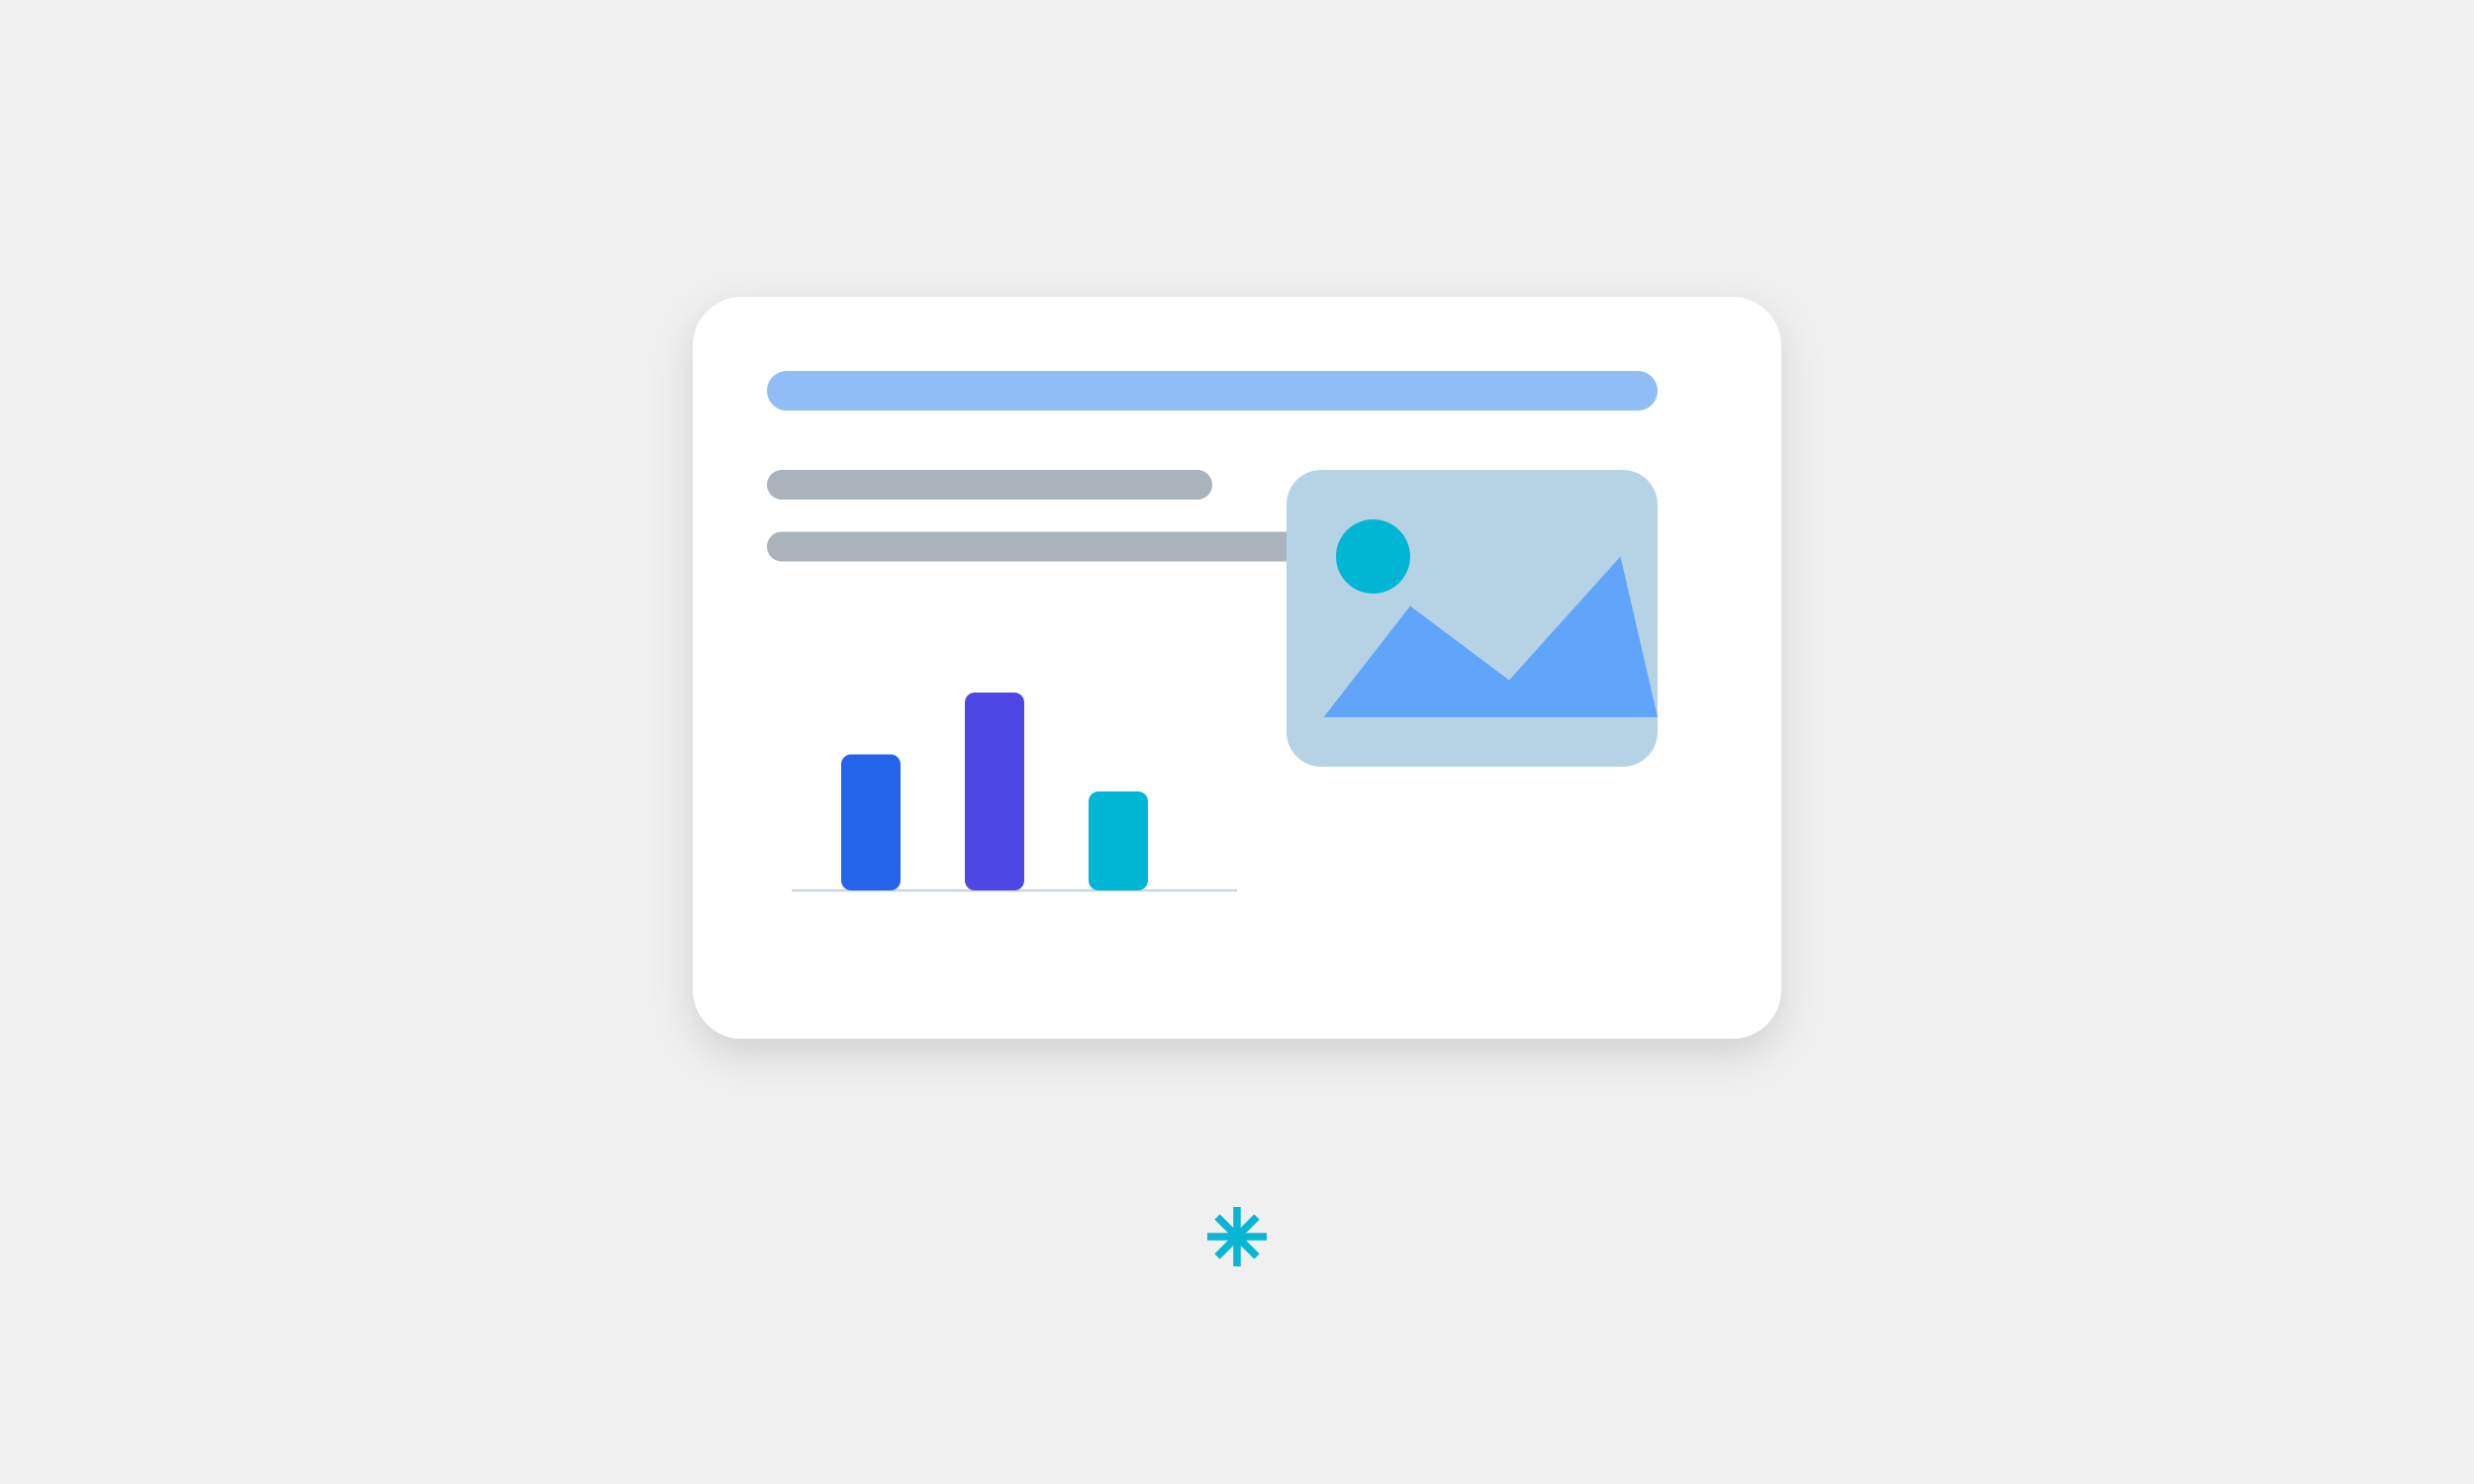
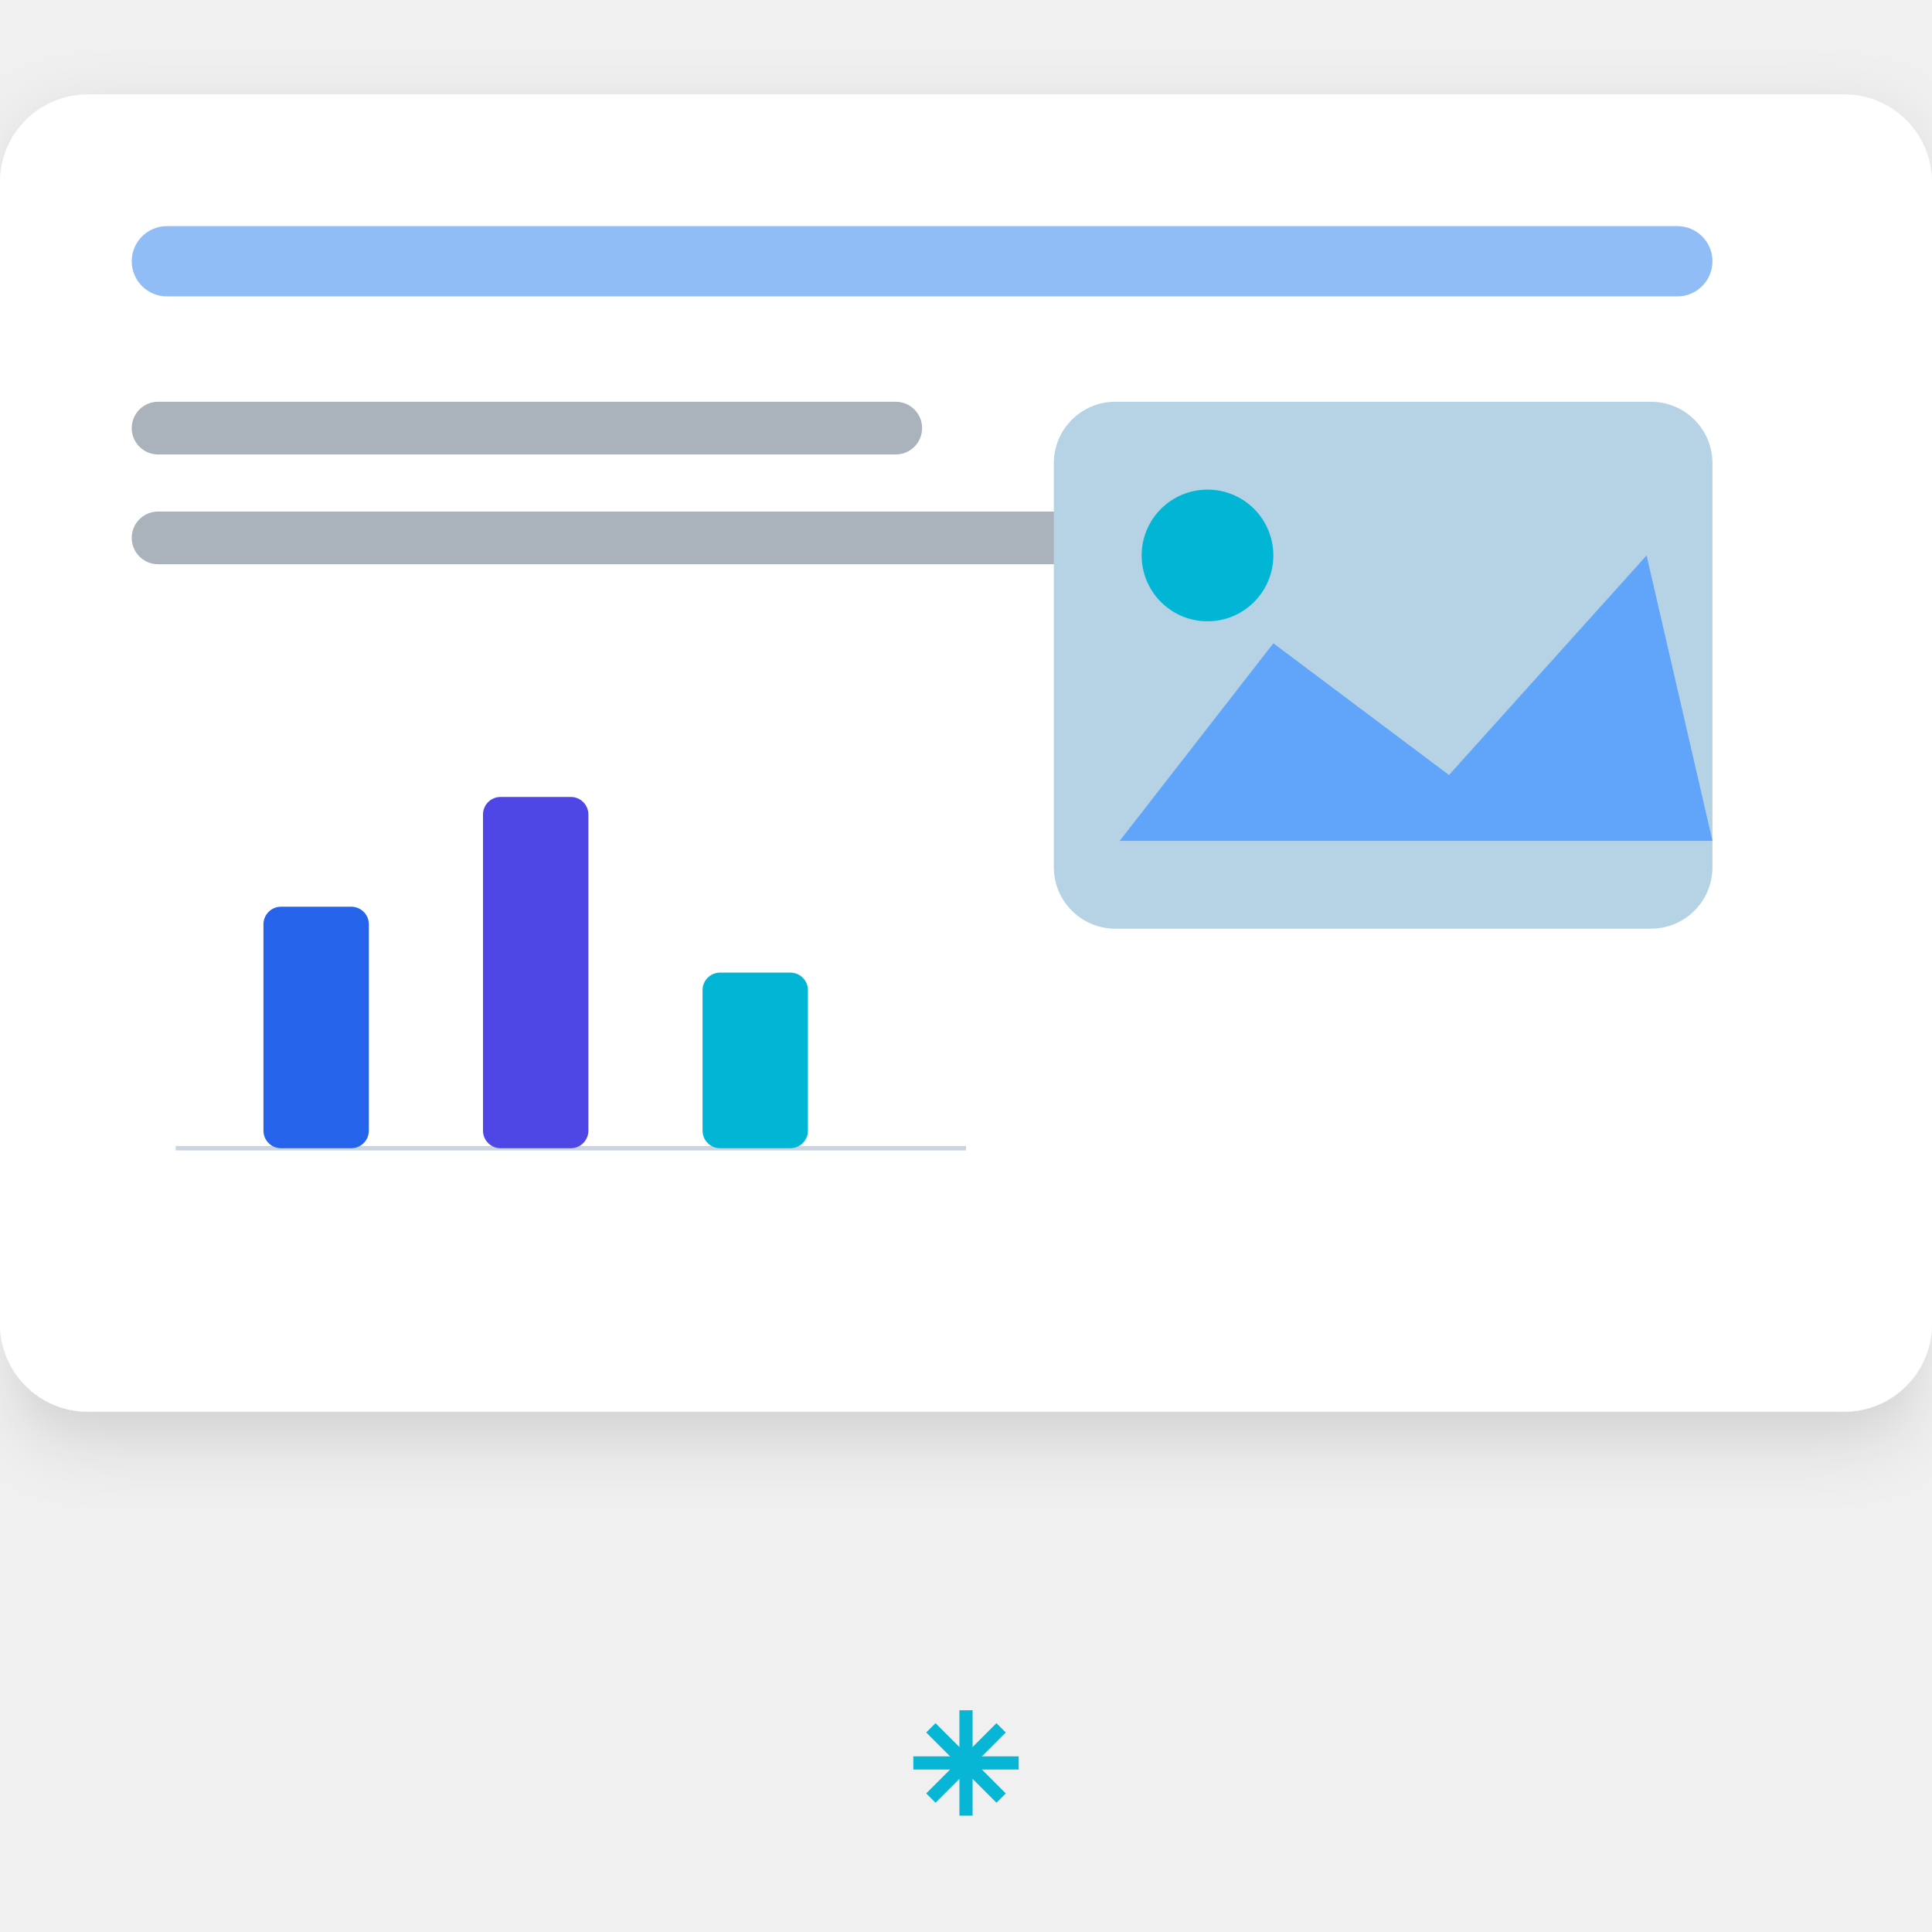
- <svg xmlns="http://www.w3.org/2000/svg" viewBox="0 0 1000 600">
+ <svg xmlns="http://www.w3.org/2000/svg" width="220" height="220" viewBox="0 0 220 220">
  <defs>
    <linearGradient id="grad" x1="0%" y1="0%" x2="100%">
      <stop offset="0%" stop-color="#2563EB" />
      <stop offset="100%" stop-color="#4F46E5" />
    </linearGradient>
    <filter id="shadow" x="-20%" y="-20%" width="140%" height="140%">
      <feDropShadow dx="0" dy="6" stdDeviation="8" flood-color="#00000022" />
    </filter>
    <marker id="arrow" markerWidth="8" markerHeight="8" refX="7" refY="3.5" orient="auto">
      <polygon points="0 0,8 3.5,0 7" fill="#2563EB" />
    </marker>
  </defs>
-   <g filter="url(#shadow)">
-     <rect x="280" y="120" width="440" height="300" rx="20" fill="white" />
-     <rect x="310" y="150" width="360" height="16" rx="8" fill="#91bdf7" />
-     <rect x="310" y="190" width="180" height="12" rx="6" fill="#aab2bb" />
-     <rect x="310" y="215" width="220" height="12" rx="6" fill="#aab2bb" />
-     <g transform="translate(320 260)">
-       <line x1="0" y1="100" x2="180" y2="100" stroke="#CBD5E1" />
-       <rect x="20" y="45" width="24" height="55" rx="4" fill="#2563EB">
-         <animate attributeName="height" values="30;70;30" dur="2s" repeatCount="indefinite" />
-         <animate attributeName="y" values="70;30;70" dur="2s" repeatCount="indefinite" />
-       </rect>
-       <rect x="70" y="20" width="24" height="80" rx="4" fill="#4F46E5">
-         <animate attributeName="height" values="50;90;50" dur="2.4s" repeatCount="indefinite" />
-         <animate attributeName="y" values="50;10;50" dur="2.4s" repeatCount="indefinite" />
-       </rect>
-       <rect x="120" y="60" width="24" height="40" rx="4" fill="#06B6D4">
-         <animate attributeName="height" values="25;60;25" dur="1.8s" repeatCount="indefinite" />
-         <animate attributeName="y" values="75;40;75" dur="1.8s" repeatCount="indefinite" />
-       </rect>
+   <g transform="translate(-140,-49.25) scale(0.5)">
+     <g filter="url(#shadow)">
+       <rect x="280" y="120" width="440" height="300" rx="20" fill="white" />
+       <rect x="310" y="150" width="360" height="16" rx="8" fill="#91bdf7" />
+       <rect x="310" y="190" width="180" height="12" rx="6" fill="#aab2bb" />
+       <rect x="310" y="215" width="220" height="12" rx="6" fill="#aab2bb" />
+       <g transform="translate(320 260)">
+         <line x1="0" y1="100" x2="180" y2="100" stroke="#CBD5E1" />
+         <rect x="20" y="45" width="24" height="55" rx="4" fill="#2563EB">
+           <animate attributeName="height" values="30;70;30" dur="2s" repeatCount="indefinite" />
+           <animate attributeName="y" values="70;30;70" dur="2s" repeatCount="indefinite" />
+         </rect>
+         <rect x="70" y="20" width="24" height="80" rx="4" fill="#4F46E5">
+           <animate attributeName="height" values="50;90;50" dur="2.4s" repeatCount="indefinite" />
+           <animate attributeName="y" values="50;10;50" dur="2.4s" repeatCount="indefinite" />
+         </rect>
+         <rect x="120" y="60" width="24" height="40" rx="4" fill="#06B6D4">
+           <animate attributeName="height" values="25;60;25" dur="1.8s" repeatCount="indefinite" />
+           <animate attributeName="y" values="75;40;75" dur="1.8s" repeatCount="indefinite" />
+         </rect>
+       </g>
+       <rect x="520" y="190" width="150" height="120" rx="14" fill="#b6d3e6" />
+       <circle cx="555" cy="225" r="15" fill="#06B6D4">
+         <animate attributeName="fill" values="#06B6D4;#2563EB;#06B6D4" dur="3s" repeatCount="indefinite" />
+       </circle>
+       <path d="M535 290 L570 245 L610 275 L655 225 L670 290 Z" fill="#60A5FA" />
    </g>
-     <rect x="520" y="190" width="150" height="120" rx="14" fill="#b6d3e6" />
-     <circle cx="555" cy="225" r="15" fill="#06B6D4">
-       <animate attributeName="fill" values="#06B6D4;#2563EB;#06B6D4" dur="3s" repeatCount="indefinite" />
-     </circle>
-     <path d="M535 290 L570 245 L610 275 L655 225 L670 290 Z" fill="#60A5FA" />
-   </g>
-   <g transform="translate(500 500)">
-     <g stroke="#06B6D4" stroke-width="3">
-       <line x1="-12" y1="0" x2="12" y2="0" />
-       <line x1="0" y1="-12" x2="0" y2="12" />
-       <line x1="-8" y1="-8" x2="8" y2="8" />
-       <line x1="-8" y1="8" x2="8" y2="-8" />
+     <g transform="translate(500 500)">
+       <g stroke="#06B6D4" stroke-width="3">
+         <line x1="-12" y1="0" x2="12" y2="0" />
+         <line x1="0" y1="-12" x2="0" y2="12" />
+         <line x1="-8" y1="-8" x2="8" y2="8" />
+         <line x1="-8" y1="8" x2="8" y2="-8" />
+       </g>
+       <animateTransform attributeName="transform" type="rotate" from="0 500 500" to="360 500 500" dur="6s" repeatCount="indefinite" />
    </g>
-     <animateTransform attributeName="transform" type="rotate" from="0 500 500" to="360 500 500" dur="6s" repeatCount="indefinite" />
  </g>
</svg>
